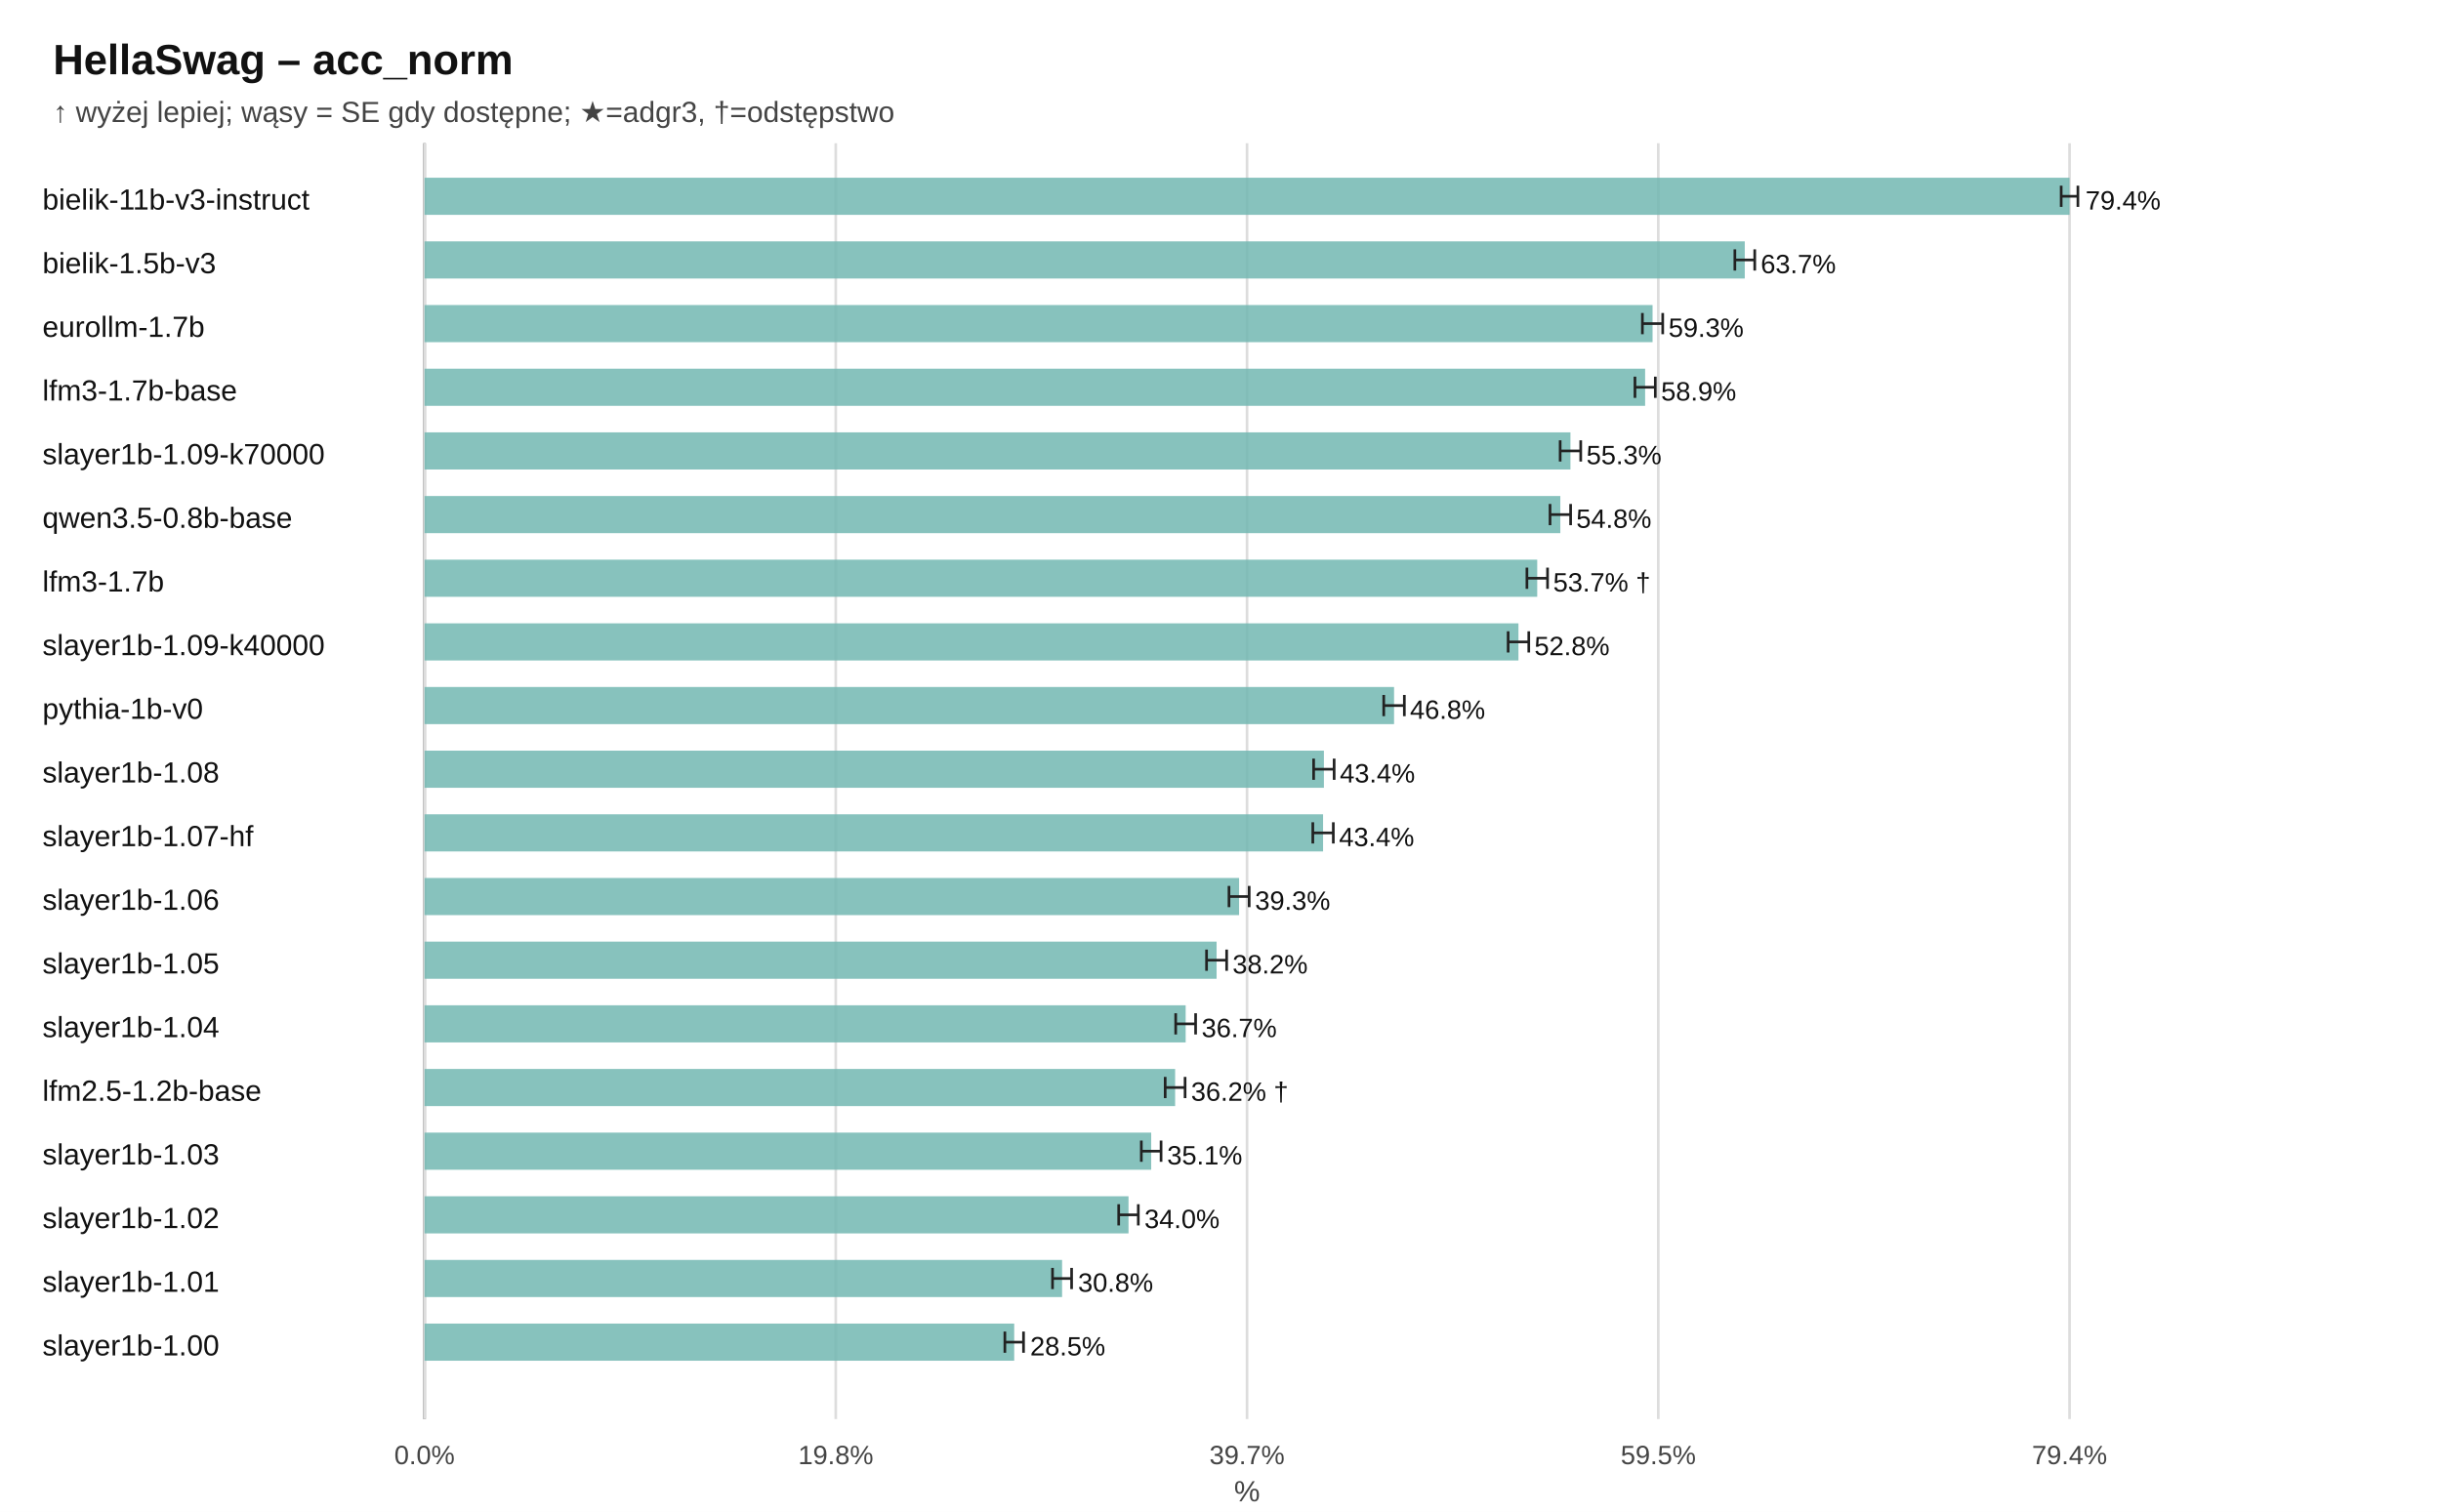
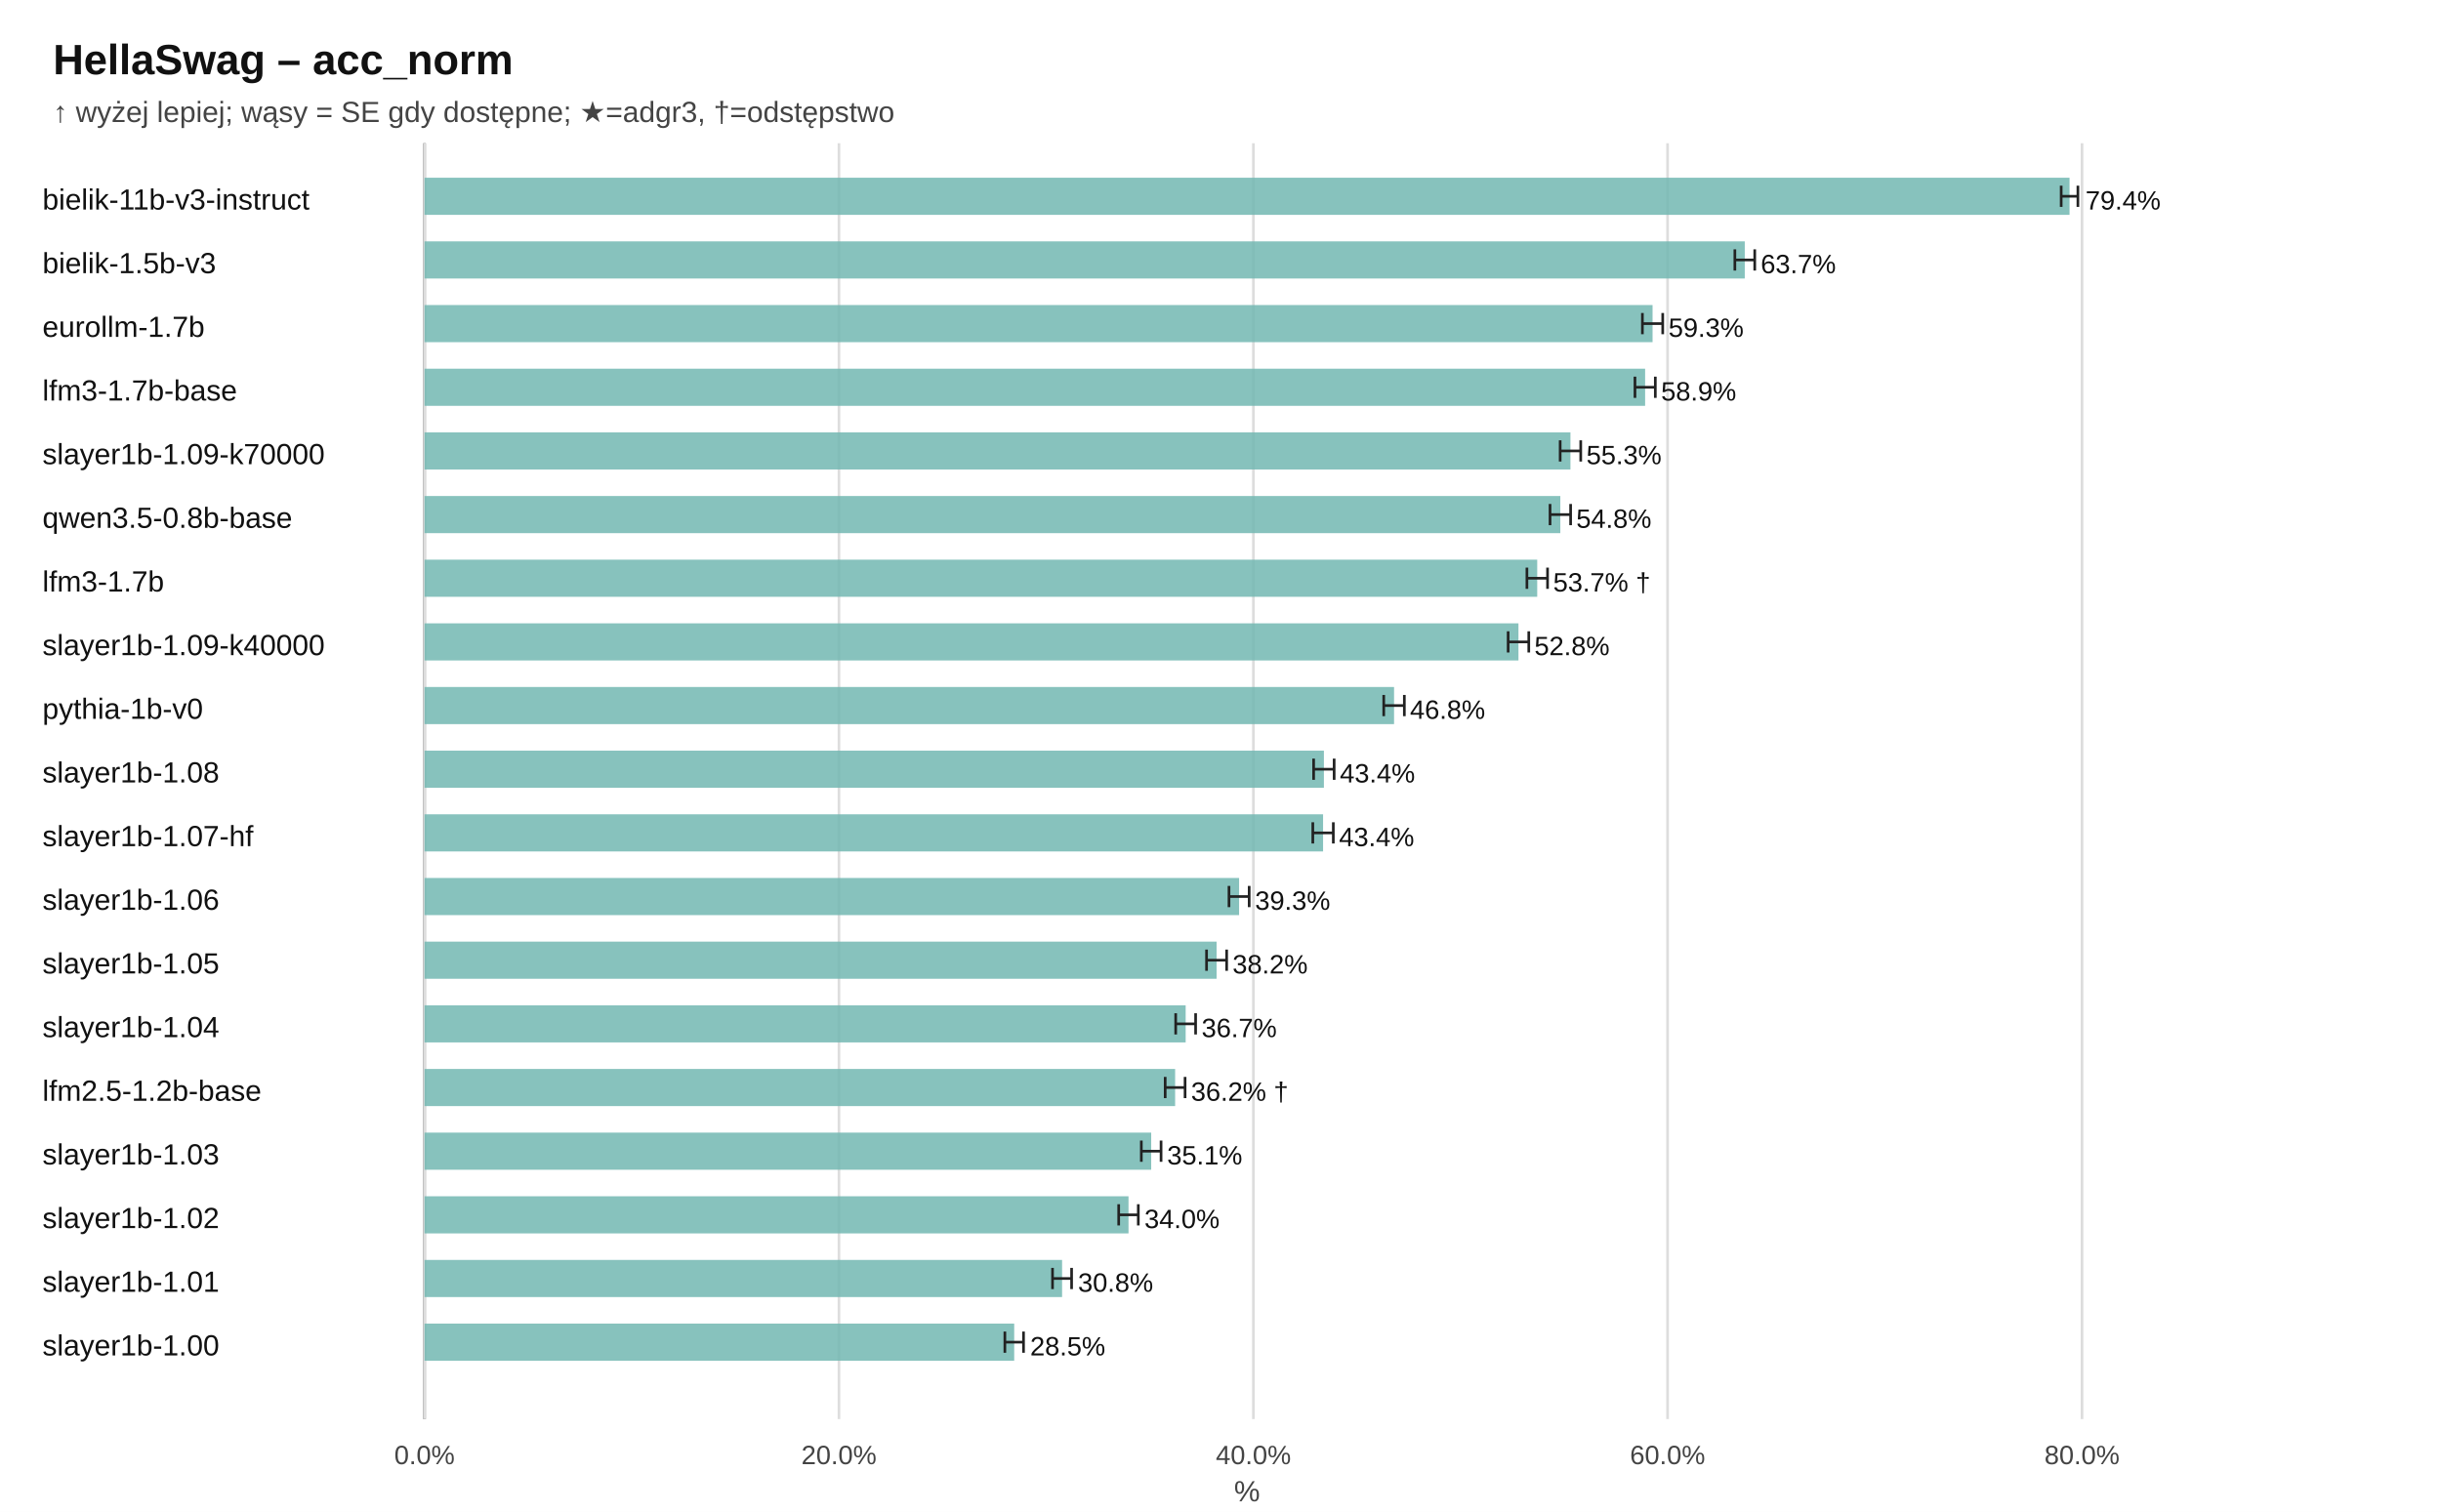
<svg xmlns="http://www.w3.org/2000/svg" width="920" height="570" viewBox="0 0 920 570" font-family="Arial, sans-serif">
  <rect width="100%" height="100%" fill="white" />
  <text x="20" y="28" font-size="16" font-weight="bold" fill="#111">HellaSwag – acc_norm</text>
  <text x="20" y="46" font-size="11" fill="#444">↑ wyżej lepiej; wąsy = SE gdy dostępne; ★=adgr3, †=odstępstwo</text>
  <line x1="160" y1="54" x2="160" y2="535" stroke="#555" />
  <line x1="160.0" y1="54" x2="160.0" y2="535" stroke="#ddd" />
  <text x="160.0" y="552" font-size="10" text-anchor="middle" fill="#444">0.0%</text>
-   <line x1="315.0" y1="54" x2="315.0" y2="535" stroke="#ddd" />
-   <text x="315.0" y="552" font-size="10" text-anchor="middle" fill="#444">19.8%</text>
-   <line x1="470.0" y1="54" x2="470.0" y2="535" stroke="#ddd" />
-   <text x="470.0" y="552" font-size="10" text-anchor="middle" fill="#444">39.7%</text>
-   <line x1="625.0" y1="54" x2="625.0" y2="535" stroke="#ddd" />
-   <text x="625.0" y="552" font-size="10" text-anchor="middle" fill="#444">59.5%</text>
-   <line x1="780.0" y1="54" x2="780.0" y2="535" stroke="#ddd" />
-   <text x="780.0" y="552" font-size="10" text-anchor="middle" fill="#444">79.4%</text>
+   <line x1="316.2" y1="54" x2="316.2" y2="535" stroke="#ddd" />
+   <text x="316.2" y="552" font-size="10" text-anchor="middle" fill="#444">20.0%</text>
+   <line x1="472.4" y1="54" x2="472.4" y2="535" stroke="#ddd" />
+   <text x="472.4" y="552" font-size="10" text-anchor="middle" fill="#444">40.0%</text>
+   <line x1="628.5" y1="54" x2="628.5" y2="535" stroke="#ddd" />
+   <text x="628.5" y="552" font-size="10" text-anchor="middle" fill="#444">60.0%</text>
+   <line x1="784.7" y1="54" x2="784.7" y2="535" stroke="#ddd" />
+   <text x="784.7" y="552" font-size="10" text-anchor="middle" fill="#444">80.0%</text>
  <text x="470.0" y="566" font-size="11" text-anchor="middle" fill="#444">%</text>
  <text x="16" y="79" font-size="11" fill="#111">bielik-11b-v3-instruct</text>
  <rect x="160" y="67" width="620.00" height="14" fill="#72b7b2" opacity="0.85" />
  <line x1="776.85" y1="74" x2="783.15" y2="74" stroke="#222" />
  <line x1="776.85" y1="70" x2="776.85" y2="78" stroke="#222" />
  <line x1="783.15" y1="70" x2="783.15" y2="78" stroke="#222" />
  <text x="786.00" y="79" font-size="10" fill="#111">79.4%</text>
  <text x="16" y="103" font-size="11" fill="#111">bielik-1.5b-v3</text>
  <rect x="160" y="91" width="497.60" height="14" fill="#72b7b2" opacity="0.85" />
  <line x1="653.86" y1="98" x2="661.35" y2="98" stroke="#222" />
  <line x1="653.86" y1="94" x2="653.86" y2="102" stroke="#222" />
  <line x1="661.35" y1="94" x2="661.35" y2="102" stroke="#222" />
  <text x="663.60" y="103" font-size="10" fill="#111">63.7%</text>
  <text x="16" y="127" font-size="11" fill="#111">eurollm-1.7b</text>
  <rect x="160" y="115" width="462.84" height="14" fill="#72b7b2" opacity="0.85" />
  <line x1="619.01" y1="122" x2="626.67" y2="122" stroke="#222" />
  <line x1="619.01" y1="118" x2="619.01" y2="126" stroke="#222" />
  <line x1="626.67" y1="118" x2="626.67" y2="126" stroke="#222" />
  <text x="628.84" y="127" font-size="10" fill="#111">59.3%</text>
  <text x="16" y="151" font-size="11" fill="#111">lfm3-1.7b-base</text>
  <rect x="160" y="139" width="460.04" height="14" fill="#72b7b2" opacity="0.85" />
  <line x1="616.21" y1="146" x2="623.88" y2="146" stroke="#222" />
  <line x1="616.21" y1="142" x2="616.21" y2="150" stroke="#222" />
  <line x1="623.88" y1="142" x2="623.88" y2="150" stroke="#222" />
  <text x="626.04" y="151" font-size="10" fill="#111">58.9%</text>
  <text x="16" y="175" font-size="11" fill="#111">slayer1b-1.09-k70000</text>
  <rect x="160" y="163" width="431.89" height="14" fill="#72b7b2" opacity="0.85" />
  <line x1="588.02" y1="170" x2="595.77" y2="170" stroke="#222" />
  <line x1="588.02" y1="166" x2="588.02" y2="174" stroke="#222" />
  <line x1="595.77" y1="166" x2="595.77" y2="174" stroke="#222" />
  <text x="597.89" y="175" font-size="10" fill="#111">55.3%</text>
  <text x="16" y="199" font-size="11" fill="#111">qwen3.5-0.8b-base</text>
  <rect x="160" y="187" width="428.08" height="14" fill="#72b7b2" opacity="0.85" />
  <line x1="584.20" y1="194" x2="591.96" y2="194" stroke="#222" />
  <line x1="584.20" y1="190" x2="584.20" y2="198" stroke="#222" />
  <line x1="591.96" y1="190" x2="591.96" y2="198" stroke="#222" />
  <text x="594.08" y="199" font-size="10" fill="#111">54.8%</text>
  <text x="16" y="223" font-size="11" fill="#111">lfm3-1.7b</text>
  <rect x="160" y="211" width="419.37" height="14" fill="#72b7b2" opacity="0.85" />
  <line x1="575.49" y1="218" x2="583.26" y2="218" stroke="#222" />
  <line x1="575.49" y1="214" x2="575.49" y2="222" stroke="#222" />
  <line x1="583.26" y1="214" x2="583.26" y2="222" stroke="#222" />
  <text x="585.37" y="223" font-size="10" fill="#111">53.7% †</text>
  <text x="16" y="247" font-size="11" fill="#111">slayer1b-1.09-k40000</text>
  <rect x="160" y="235" width="412.30" height="14" fill="#72b7b2" opacity="0.85" />
  <line x1="568.41" y1="242" x2="576.19" y2="242" stroke="#222" />
  <line x1="568.41" y1="238" x2="568.41" y2="246" stroke="#222" />
  <line x1="576.19" y1="238" x2="576.19" y2="246" stroke="#222" />
  <text x="578.30" y="247" font-size="10" fill="#111">52.8%</text>
  <text x="16" y="271" font-size="11" fill="#111">pythia-1b-v0</text>
  <rect x="160" y="259" width="365.41" height="14" fill="#72b7b2" opacity="0.85" />
  <line x1="521.52" y1="266" x2="529.29" y2="266" stroke="#222" />
  <line x1="521.52" y1="262" x2="521.52" y2="270" stroke="#222" />
  <line x1="529.29" y1="262" x2="529.29" y2="270" stroke="#222" />
  <text x="531.41" y="271" font-size="10" fill="#111">46.8%</text>
  <text x="16" y="295" font-size="11" fill="#111">slayer1b-1.08</text>
  <rect x="160" y="283" width="338.97" height="14" fill="#72b7b2" opacity="0.85" />
  <line x1="495.10" y1="290" x2="502.83" y2="290" stroke="#222" />
  <line x1="495.10" y1="286" x2="495.10" y2="294" stroke="#222" />
  <line x1="502.83" y1="286" x2="502.83" y2="294" stroke="#222" />
  <text x="504.97" y="295" font-size="10" fill="#111">43.4%</text>
  <text x="16" y="319" font-size="11" fill="#111">slayer1b-1.07-hf</text>
  <rect x="160" y="307" width="338.66" height="14" fill="#72b7b2" opacity="0.85" />
  <line x1="494.79" y1="314" x2="502.52" y2="314" stroke="#222" />
  <line x1="494.79" y1="310" x2="494.79" y2="318" stroke="#222" />
  <line x1="502.52" y1="310" x2="502.52" y2="318" stroke="#222" />
  <text x="504.66" y="319" font-size="10" fill="#111">43.4%</text>
  <text x="16" y="343" font-size="11" fill="#111">slayer1b-1.06</text>
  <rect x="160" y="331" width="307.01" height="14" fill="#72b7b2" opacity="0.85" />
  <line x1="463.20" y1="338" x2="470.81" y2="338" stroke="#222" />
  <line x1="463.20" y1="334" x2="463.20" y2="342" stroke="#222" />
  <line x1="470.81" y1="334" x2="470.81" y2="342" stroke="#222" />
  <text x="473.01" y="343" font-size="10" fill="#111">39.3%</text>
  <text x="16" y="367" font-size="11" fill="#111">slayer1b-1.05</text>
  <rect x="160" y="355" width="298.53" height="14" fill="#72b7b2" opacity="0.85" />
  <line x1="454.74" y1="362" x2="462.32" y2="362" stroke="#222" />
  <line x1="454.74" y1="358" x2="454.74" y2="366" stroke="#222" />
  <line x1="462.32" y1="358" x2="462.32" y2="366" stroke="#222" />
  <text x="464.53" y="367" font-size="10" fill="#111">38.2%</text>
  <text x="16" y="391" font-size="11" fill="#111">slayer1b-1.04</text>
  <rect x="160" y="379" width="286.87" height="14" fill="#72b7b2" opacity="0.85" />
  <line x1="443.11" y1="386" x2="450.62" y2="386" stroke="#222" />
  <line x1="443.11" y1="382" x2="443.11" y2="390" stroke="#222" />
  <line x1="450.62" y1="382" x2="450.62" y2="390" stroke="#222" />
  <text x="452.87" y="391" font-size="10" fill="#111">36.7%</text>
  <text x="16" y="415" font-size="11" fill="#111">lfm2.5-1.2b-base</text>
  <rect x="160" y="403" width="282.90" height="14" fill="#72b7b2" opacity="0.85" />
  <line x1="439.15" y1="410" x2="446.65" y2="410" stroke="#222" />
  <line x1="439.15" y1="406" x2="439.15" y2="414" stroke="#222" />
  <line x1="446.65" y1="406" x2="446.65" y2="414" stroke="#222" />
  <text x="448.90" y="415" font-size="10" fill="#111">36.2% †</text>
  <text x="16" y="439" font-size="11" fill="#111">slayer1b-1.03</text>
  <rect x="160" y="427" width="273.88" height="14" fill="#72b7b2" opacity="0.85" />
  <line x1="430.16" y1="434" x2="437.60" y2="434" stroke="#222" />
  <line x1="430.16" y1="430" x2="430.16" y2="438" stroke="#222" />
  <line x1="437.60" y1="430" x2="437.60" y2="438" stroke="#222" />
  <text x="439.88" y="439" font-size="10" fill="#111">35.1%</text>
  <text x="16" y="463" font-size="11" fill="#111">slayer1b-1.02</text>
  <rect x="160" y="451" width="265.33" height="14" fill="#72b7b2" opacity="0.85" />
  <line x1="421.63" y1="458" x2="429.02" y2="458" stroke="#222" />
  <line x1="421.63" y1="454" x2="421.63" y2="462" stroke="#222" />
  <line x1="429.02" y1="454" x2="429.02" y2="462" stroke="#222" />
  <text x="431.33" y="463" font-size="10" fill="#111">34.0%</text>
  <text x="16" y="487" font-size="11" fill="#111">slayer1b-1.01</text>
  <rect x="160" y="475" width="240.29" height="14" fill="#72b7b2" opacity="0.85" />
  <line x1="396.69" y1="482" x2="403.88" y2="482" stroke="#222" />
  <line x1="396.69" y1="478" x2="396.69" y2="486" stroke="#222" />
  <line x1="403.88" y1="478" x2="403.88" y2="486" stroke="#222" />
  <text x="406.29" y="487" font-size="10" fill="#111">30.8%</text>
  <text x="16" y="511" font-size="11" fill="#111">slayer1b-1.00</text>
  <rect x="160" y="499" width="222.25" height="14" fill="#72b7b2" opacity="0.85" />
  <line x1="378.73" y1="506" x2="385.76" y2="506" stroke="#222" />
  <line x1="378.73" y1="502" x2="378.73" y2="510" stroke="#222" />
  <line x1="385.76" y1="502" x2="385.76" y2="510" stroke="#222" />
  <text x="388.25" y="511" font-size="10" fill="#111">28.5%</text>
</svg>
